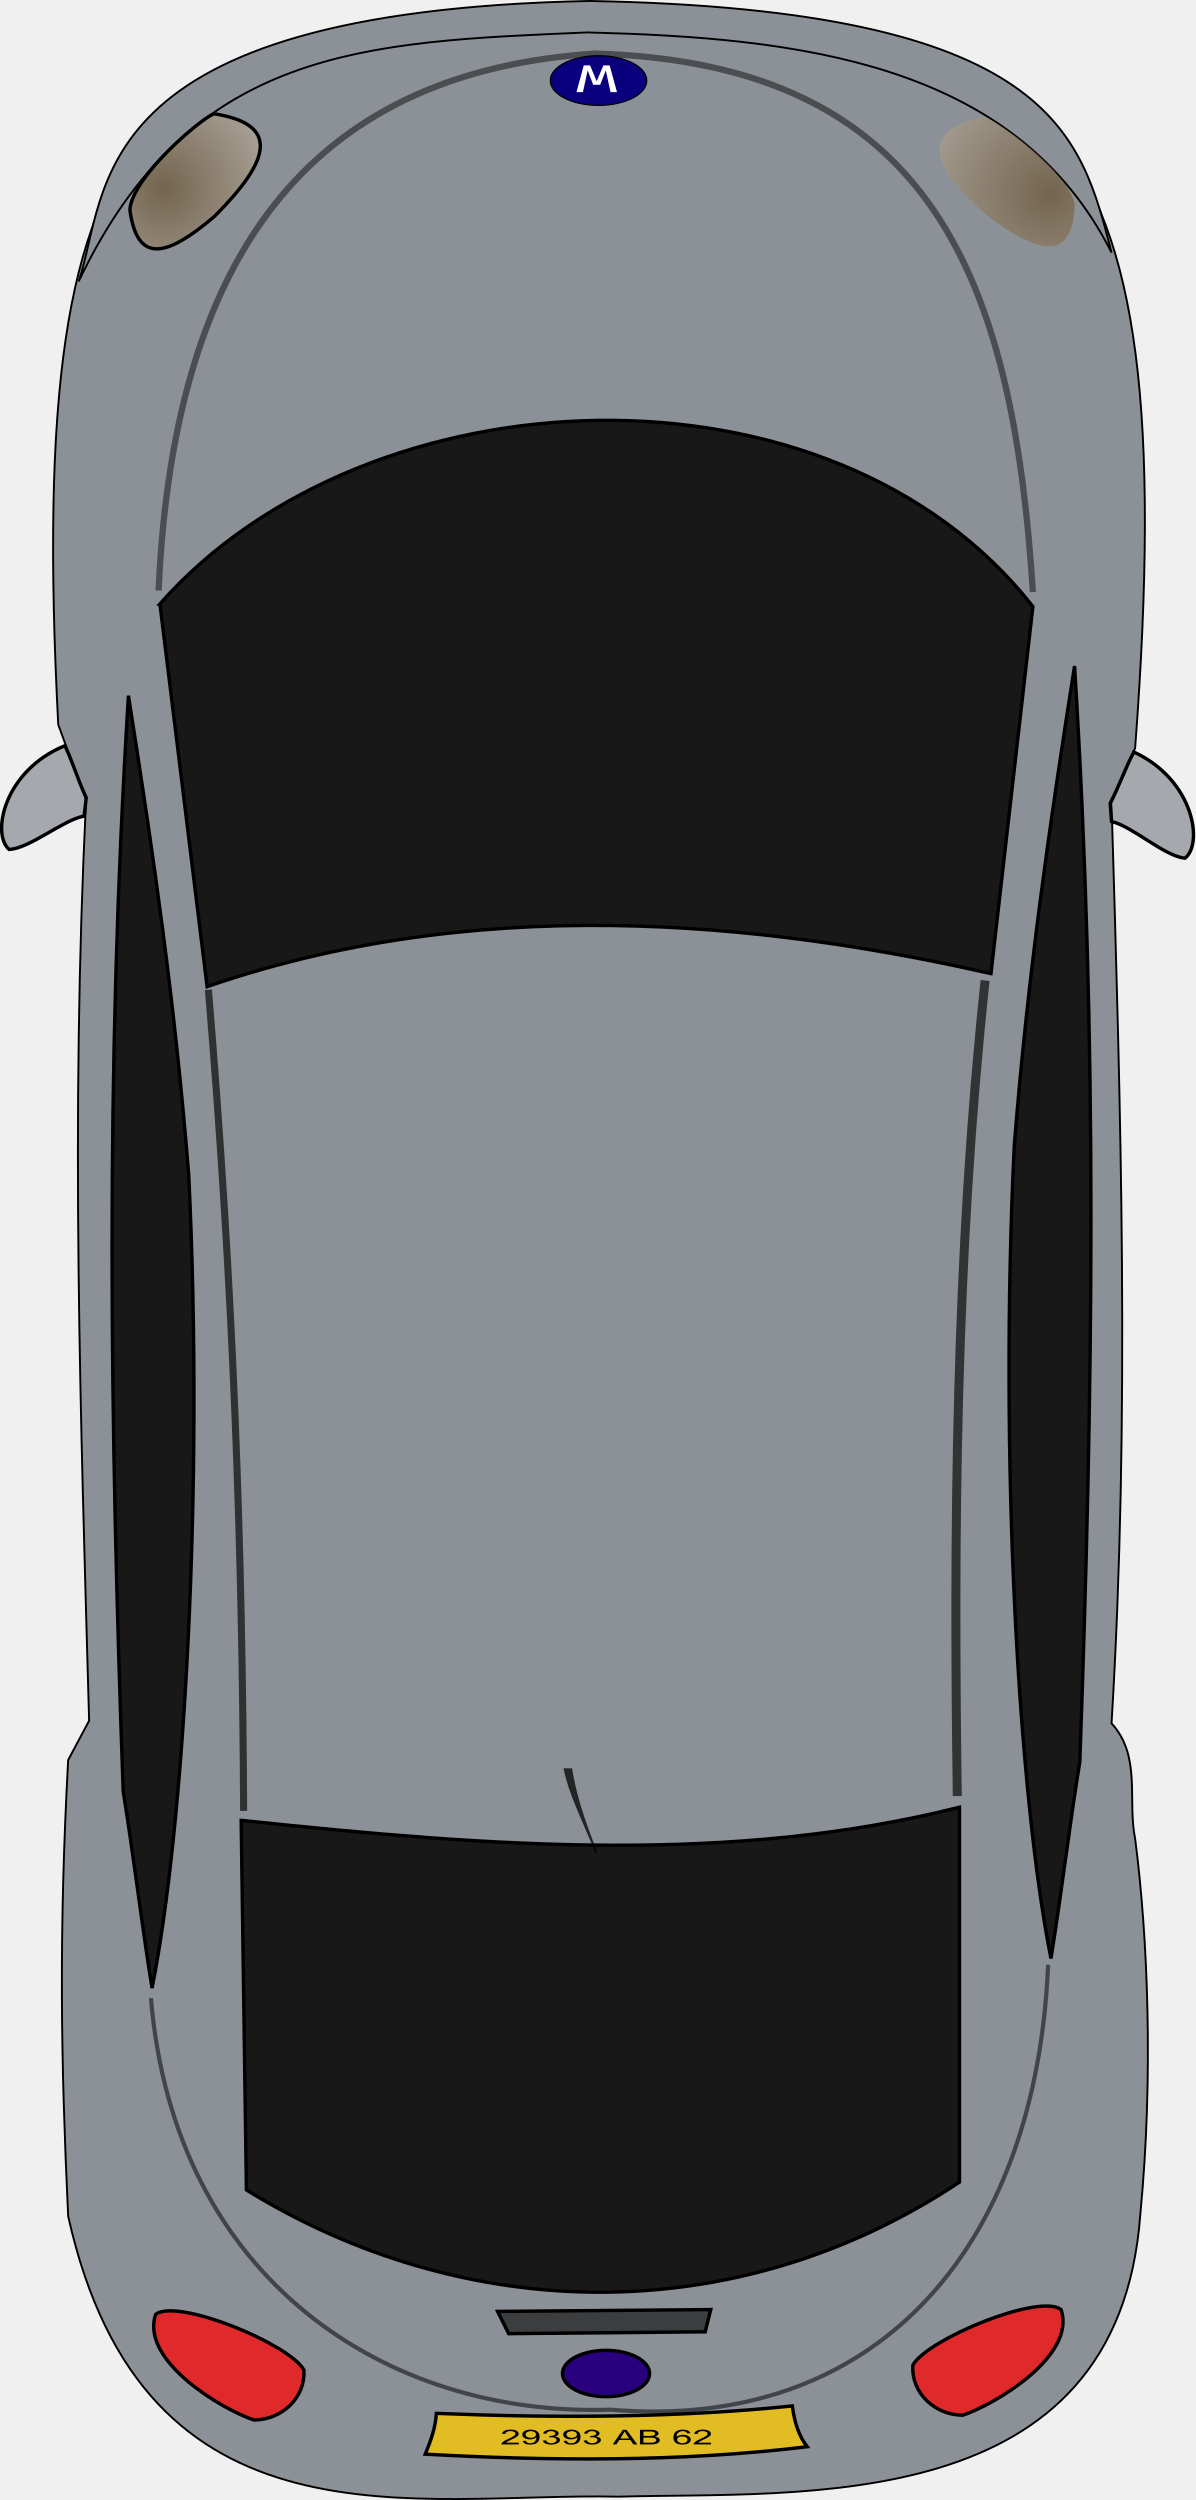
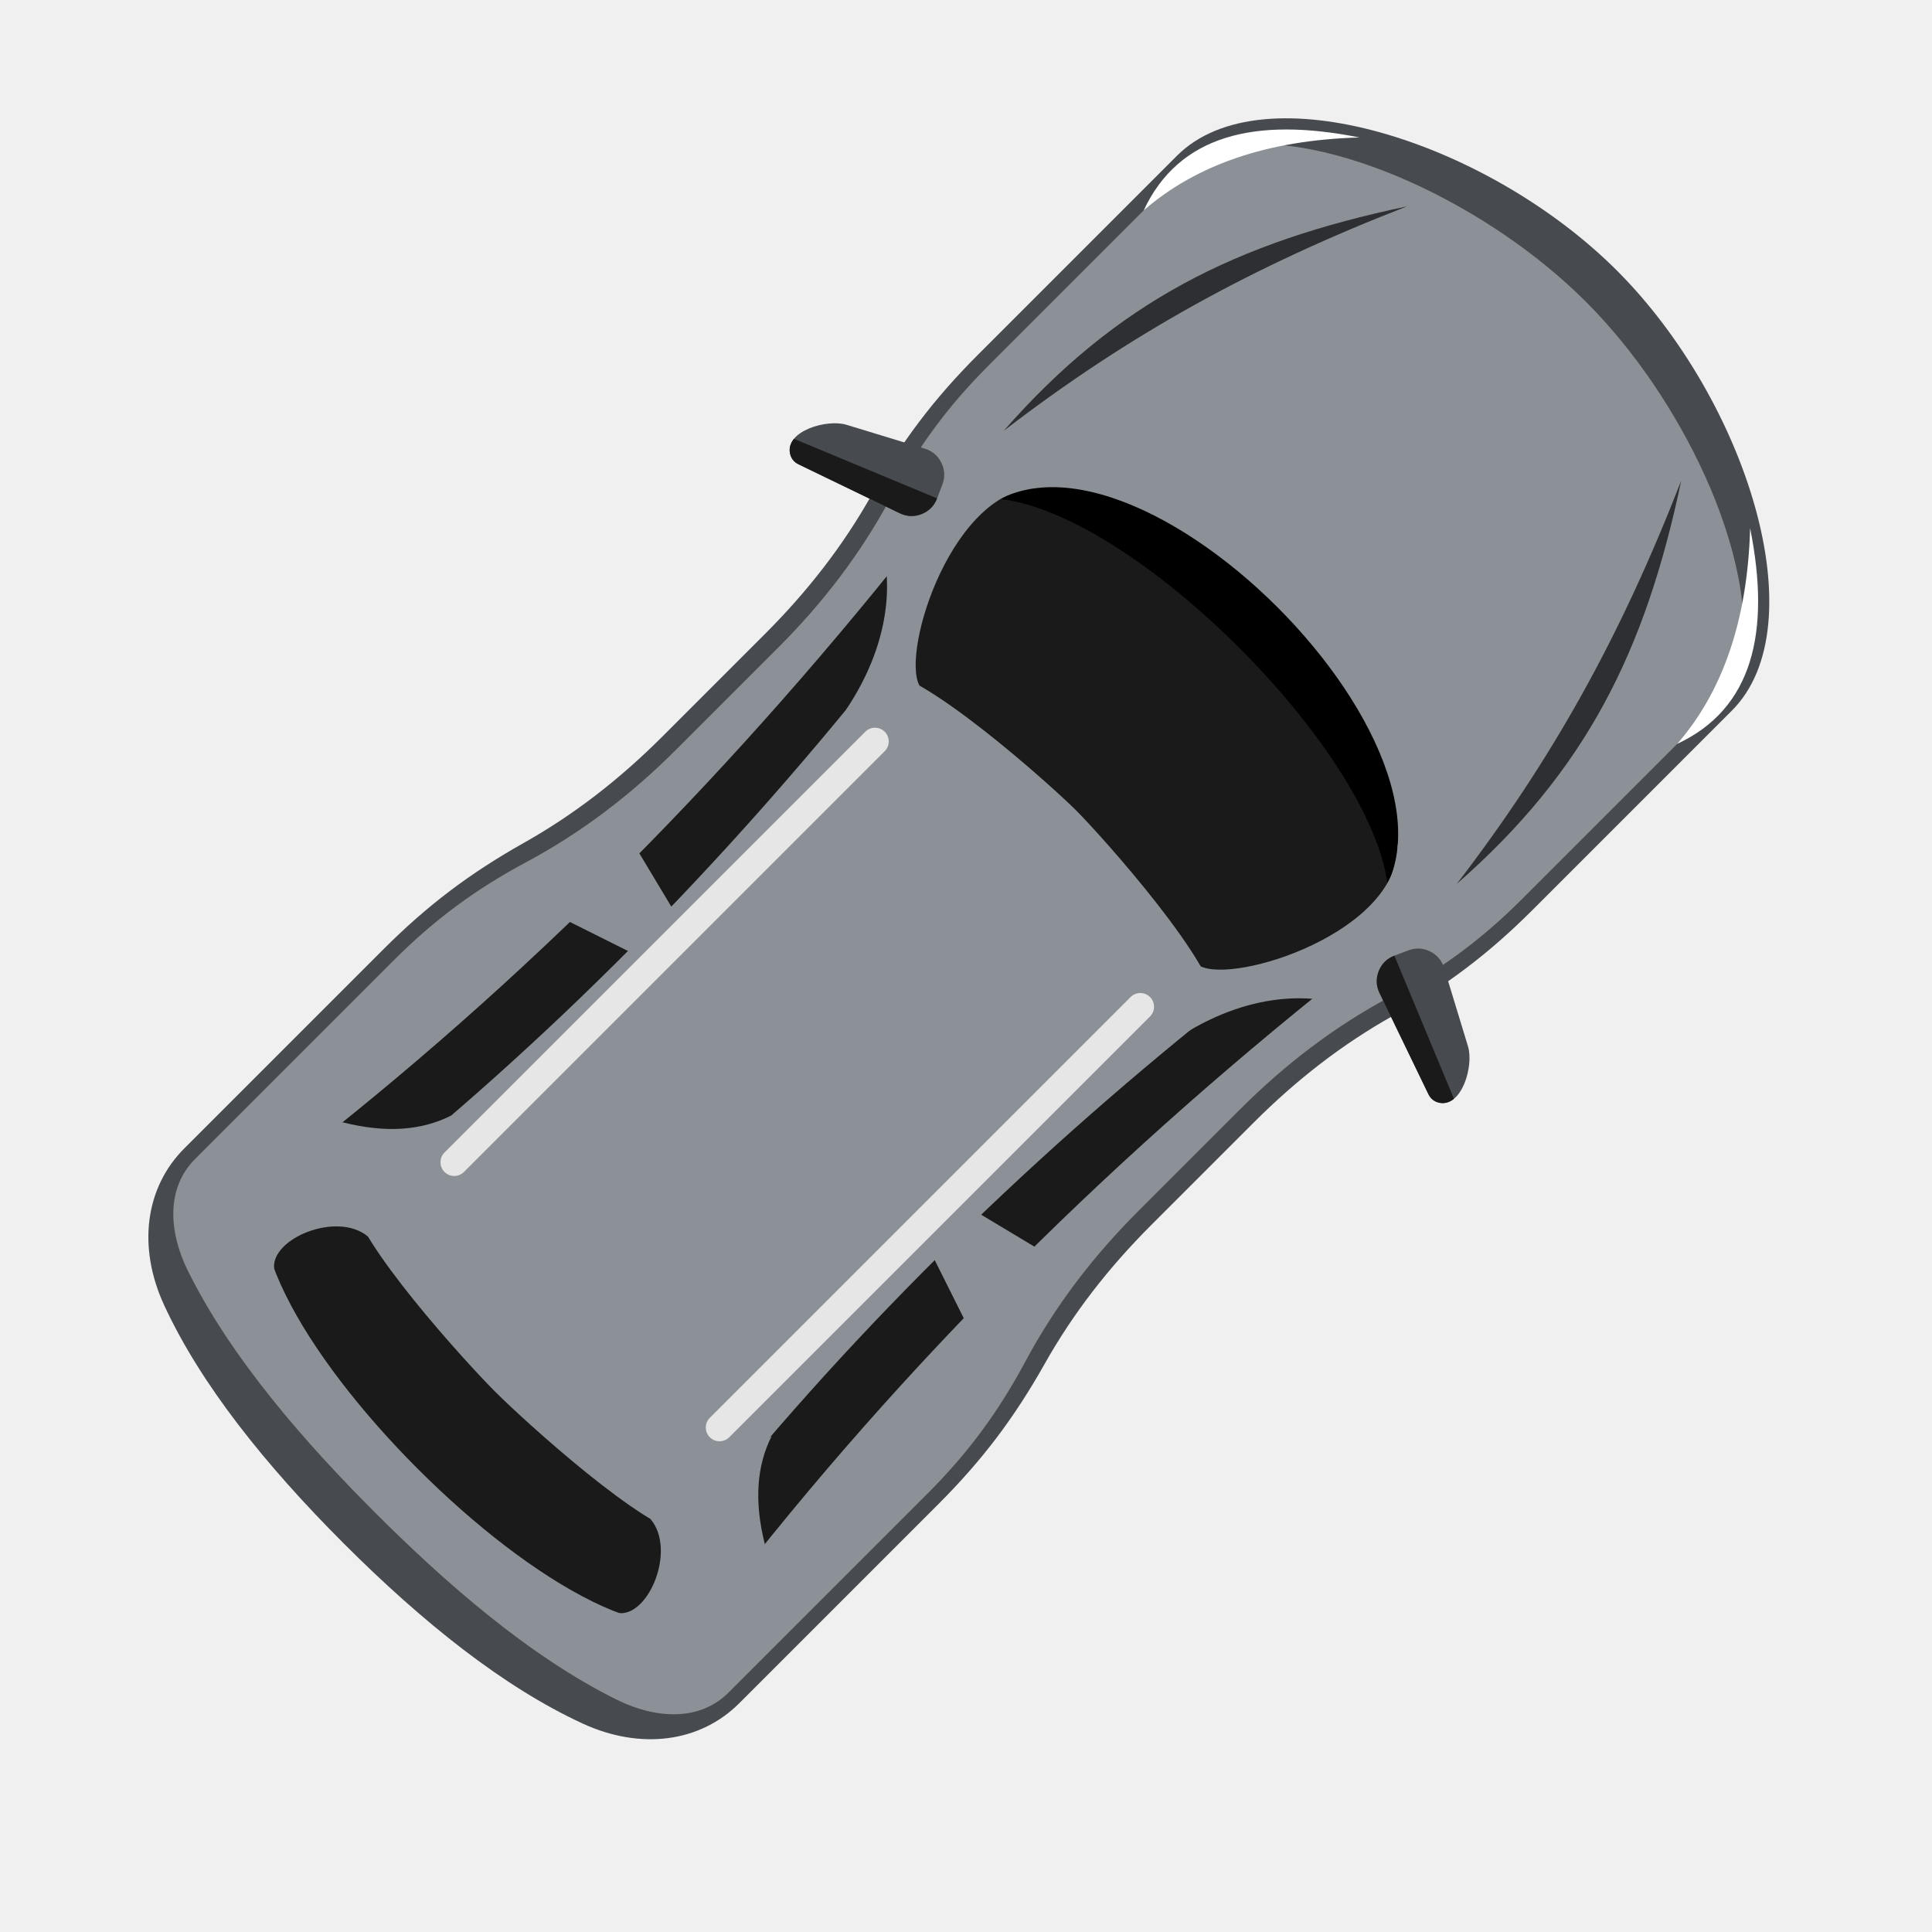
- <svg xmlns="http://www.w3.org/2000/svg" xmlns:xlink="http://www.w3.org/1999/xlink" id="svg1106" viewBox="0 0 464.05 970.73" version="1.0">
-   <defs id="defs1108">
-     <linearGradient id="linearGradient1257">
-       <stop id="stop1258" stop-color="#8c9197" offset="0" />
-       <stop id="stop1259" stop-color="#8c9197" offset="1" />
-     </linearGradient>
-     <linearGradient id="linearGradient1253">
-       <stop id="stop1254" stop-color="#6b5635" offset="0" />
-       <stop id="stop1255" stop-color="#fff" offset="1" />
-     </linearGradient>
-     <radialGradient id="radialGradient2569" fx="208.68" fy="107.57" xlink:href="#linearGradient1253" gradientUnits="userSpaceOnUse" cy="106.33" cx="209.53" gradientTransform="matrix(.98293 0 0 1.0174 -141.49 -36.096)" r="88.778" />
-     <radialGradient id="radialGradient2572" fx="538.56" fy="113.43" xlink:href="#linearGradient1253" gradientUnits="userSpaceOnUse" cy="113.83" cx="537.79" gradientTransform="matrix(1.0195 0 0 .98091 -141.49 -36.096)" r="110.57" />
-     <linearGradient id="linearGradient2575" y2="313.28" xlink:href="#linearGradient1257" gradientUnits="userSpaceOnUse" x2="193.83" gradientTransform="matrix(.90597 0 0 1.1038 -141.49 -36.096)" y1="313.28" x1="156.18" />
-     <linearGradient id="linearGradient2578" y2="310.08" xlink:href="#linearGradient1257" gradientUnits="userSpaceOnUse" x2="681" gradientTransform="matrix(.8892 0 0 1.1246 -141.49 -36.096)" y1="310.08" x1="643.23" />
-     <radialGradient id="radialGradient2584" xlink:href="#linearGradient1257" gradientUnits="userSpaceOnUse" cy="346.26" cx="565.16" gradientTransform="matrix(.66292 0 0 1.5085 -141.49 -36.096)" r="420.99" />
+ <svg xmlns="http://www.w3.org/2000/svg" version="1.1" id="svg16374" xml:space="preserve" width="800" height="800" viewBox="0 0 800 800">
+   <defs id="defs16378">
+     <clipPath clipPathUnits="userSpaceOnUse" id="clipPath16390">
+       <path d="M 0,600 H 600 V 0 H 0 Z" id="path16388" />
+     </clipPath>
  </defs>
-   <path id="path1228" d="m231.35 2.092c175.61 6.158 228.86 30.31 209.41 288.39-3.05 7.13-6.11 14.26-9.16 21.38 3.6 119.1 7.2 238.92 0 357.29 11.69 12.77 6.11 29.86 9.16 44.79 5 38.45 7.12 92.73 2.04 145.57-8.5 118.7-132.17 107.84-202.57 109.93-78.45-1.75-184.26 23.84-213.76-108.92-2.884-61.2-3.604-110.16-0.005-177.12 2.714-5.09 5.429-10.17 8.143-15.26-3.277-117.65-7.274-233.14-1.194-357.26-3.599-9.84-7.198-19.68-10.797-29.51-13.196-254.33 36.949-270.4 208.73-279.28z" fill-rule="evenodd" stroke="#000" stroke-width=".75" fill="url(#radialGradient2584)" />
-   <path id="path1234" d="m431.6 98.096c-37.32-74.309-122.49-83.47-203.59-85.506-86.18 3.733-154.04 5.429-197.47 96.7 11.872-34.606 0.336-104.84 198.49-108.92 179.84 3.398 190.69 51.58 202.57 97.726z" fill-rule="evenodd" stroke="#000" stroke-width=".75" fill="#8c9197" />
-   <path id="path1229" d="m62.092 234.5c80.418-91.28 260.59-99.08 338.97 1.02-5.43 47.5-10.86 95-16.28 142.51-73.97-16.63-190.7-34.27-304.36 5.09-6.113-49.54-12.22-99.08-18.328-148.62z" fill-rule="evenodd" fill-opacity=".831" stroke="#000" stroke-width="1pt" />
-   <path id="path1230" d="m93.648 706.82c99.082 10.52 191.03 16.96 278.91-5.09v145.56c-87.2 58.02-192.73 54.97-276.88 3.05-0.675-47.84-1.353-95.68-2.032-143.52z" fill-rule="evenodd" fill-opacity=".831" stroke="#000" stroke-width="1pt" />
-   <path id="path1232" d="m440.25 292.01c23.24 10.69 27.15 35.63 19.85 41.23-8.14-0.85-20.36-12.39-28.5-14.25-0.17-2.38-0.34-4.75-0.51-7.13 3.39-6.45 5.77-13.4 9.16-19.85z" fill-rule="evenodd" fill-opacity=".75" stroke="#000" stroke-width="1pt" fill="url(#linearGradient2578)" />
-   <path id="path1233" d="m25.21 289.54c-23.691 9.66-28.686 34.4-21.645 40.31 8.173-0.49 20.884-11.47 29.102-12.98 0.274-2.37 0.548-4.73 0.822-7.1-3.106-6.59-5.173-13.64-8.279-20.23z" fill-rule="evenodd" fill-opacity=".75" stroke="#000" stroke-width="1pt" fill="url(#linearGradient2575)" />
-   <path id="path1235" d="m381.72 45.164c-24.94 6.107-20.87 19.34 3.06 39.699 19.51 14.081 31.38 16.457 32.57-5.09-1.7-12.554-30.37-33.252-35.63-34.609z" fill-opacity=".75" fill="url(#radialGradient2572)" fill-rule="evenodd" />
-   <path id="path1236" d="m83.154 44.172c25.346 4.076 22.356 17.594 0.157 39.816-18.311 15.608-29.957 18.932-32.878-2.447 0.679-12.65 27.588-35.593 32.721-37.369z" fill-rule="evenodd" fill-opacity=".75" stroke="#000" stroke-width="1pt" fill="url(#radialGradient2569)" />
-   <path id="path1237" d="m49.877 270.13c-9.161 147.26-7.125 283.32-2.036 425.49 4.072 25.11 7.126 51.24 11.197 76.34 12.385-61.92 20.189-192.55 14.251-315.55-5.259-66.17-13.572-123.68-23.412-186.28z" fill-rule="evenodd" fill-opacity=".831" stroke="#000" stroke-width="1pt" />
-   <path id="path1238" d="m417.24 258.62c9.16 147.26 7.13 283.32 2.04 425.49-4.08 25.11-7.13 51.24-11.2 76.35-12.39-61.93-20.19-192.56-14.25-315.56 5.26-66.16 13.57-123.68 23.41-186.28z" fill-rule="evenodd" fill-opacity=".831" stroke="#000" stroke-width="1pt" />
-   <path id="path1239" d="m193.21 897.5l82.77-0.72-2.16 8.64-76.3 0.72-4.31-8.64z" fill-rule="evenodd" fill-opacity=".581" stroke="#000" stroke-width="1pt" />
-   <path id="path1241" d="m395.16 965.63a16.915 8.997 0 1 1 -33.83 0 16.915 8.997 0 1 1 33.83 0z" fill-rule="evenodd" transform="translate(-142.93 -44.013)" stroke="#000" stroke-width="1pt" fill="#29007d" />
-   <path id="path1242" d="m354.44 918.38c5.52-10.08 49.18-28.08 57.58-21.6 6 18-25.43 36.71-38.15 41.03-10.8 0-20.15-8.64-19.43-19.43z" fill-rule="evenodd" fill-opacity=".718" stroke="#000" stroke-width="1pt" fill="#f00" />
-   <path id="path1243" d="m118 920.24c-5.52-10.08-49.183-28.07-57.58-21.59-5.999 17.99 25.432 36.71 38.148 41.02 10.792 0 20.152-8.63 19.432-19.43z" fill-rule="evenodd" fill-opacity=".718" stroke="#000" stroke-width="1pt" fill="#f00" />
-   <path id="path1244" d="m382.51 380.7c-11.52 107.97-12.24 214.49-10.8 316.7" stroke-opacity=".645" stroke="#000" stroke-width="3.5" fill="none" />
-   <path id="path1245" d="m80.92 384.3c9.837 117.8 13.196 217.61 13.676 318.86" stroke-opacity=".661" stroke="#000" stroke-width="2.75" fill="none" />
-   <path id="path1250" d="m222.3 686.63c-0.46-1.01 0.24 2.22 0.44 3.31 0.4 2.18 0.89 4.33 1.44 6.47 1.64 6.36 3.81 12.52 6.14 18.64 0.57 1.44 1.15 2.88 1.73 4.31l-0.83 0.16c-0.6-1.44-1.2-2.87-1.79-4.3-3.68-9.03-8.73-18.93-10.62-28.59h3.49z" fill-opacity=".75" />
-   <path id="path1251" d="m169.45 937.09c-0.36 5.64-2.16 10.56-4.32 15.84 47.63 2.63 99.21 3.11 148.28-2.88-3-3.84-4.92-9.12-5.76-15.84-43.91 4.56-91.41 4.8-138.2 2.88z" fill-rule="evenodd" stroke="#000" stroke-width="1pt" fill="#e1bd23" />
-   <path id="path1271" d="m393.72 74.536a18.714 11.157 0 1 1 -37.43 0 18.714 11.157 0 1 1 37.43 0z" fill-rule="evenodd" transform="matrix(1 0 0 .86614 -142.6 -33.28)" stroke="#000" stroke-width=".5" fill="#0a007d" />
-   <path id="text1272" d="m165.31-48.445h1.86l1.35 11.427 1.6-7.561h1.99l1.62 7.58 1.35-11.446h1.86l-2.11 14.077h-1.8l-1.91-8.363-1.9 8.363h-1.81l-2.1-14.077z" fill="#fff" transform="scale(1.354 -.73854)" />
-   <path id="path1276" d="m61.583 229.32c6.108-136.88 64.127-201.57 169.49-208.52 130.97 3.917 162.19 87.5 169.99 209.06" stroke-opacity=".468" stroke="#000" stroke-width="2.434" fill="none" />
-   <path id="text1278" d="m150.49 1269.6v0.9h-5.05c0-0.2 0.03-0.4 0.11-0.7 0.13-0.3 0.34-0.6 0.62-1 0.28-0.3 0.69-0.7 1.23-1.1 0.83-0.7 1.39-1.2 1.68-1.6s0.43-0.8 0.43-1.2c0-0.3-0.13-0.7-0.39-0.9-0.27-0.3-0.62-0.4-1.04-0.4-0.45 0-0.81 0.1-1.08 0.4-0.28 0.3-0.41 0.7-0.42 1.1l-0.96-0.1c0.07-0.7 0.32-1.2 0.75-1.6s1-0.6 1.73-0.6 1.31 0.2 1.74 0.6c0.42 0.5 0.64 1 0.64 1.6 0 0.3-0.07 0.6-0.19 0.9-0.13 0.3-0.33 0.6-0.62 0.9s-0.77 0.8-1.45 1.3c-0.56 0.5-0.92 0.8-1.08 1s-0.29 0.3-0.39 0.5h3.74zm1.15-0.9l0.9-0.1c0.07 0.5 0.22 0.8 0.44 1 0.21 0.2 0.49 0.3 0.82 0.3 0.29 0 0.54-0.1 0.76-0.2 0.22-0.2 0.39-0.3 0.53-0.6 0.14-0.2 0.26-0.5 0.35-0.9 0.1-0.3 0.14-0.7 0.14-1.1v-0.2c-0.19 0.3-0.45 0.5-0.77 0.7s-0.68 0.3-1.05 0.3c-0.64 0-1.17-0.2-1.61-0.7-0.43-0.4-0.65-1-0.65-1.8s0.23-1.4 0.68-1.9c0.46-0.4 1.03-0.7 1.72-0.7 0.49 0 0.95 0.2 1.36 0.4 0.41 0.3 0.72 0.7 0.93 1.2 0.22 0.5 0.32 1.2 0.32 2.1 0 1-0.1 1.8-0.31 2.4-0.22 0.5-0.53 1-0.95 1.3s-0.91 0.4-1.47 0.4c-0.6 0-1.08-0.1-1.46-0.5-0.38-0.3-0.61-0.8-0.68-1.4zm3.83-3.3c0-0.6-0.14-1-0.43-1.3-0.28-0.3-0.63-0.5-1.03-0.5-0.42 0-0.78 0.2-1.09 0.5-0.31 0.4-0.46 0.8-0.46 1.3s0.15 0.9 0.44 1.2 0.65 0.5 1.08 0.5c0.44 0 0.79-0.2 1.07-0.5s0.42-0.7 0.42-1.2zm1.97 3.1l0.93-0.1c0.11 0.5 0.29 0.9 0.55 1.1s0.57 0.4 0.95 0.4c0.44 0 0.81-0.2 1.11-0.5 0.31-0.3 0.46-0.7 0.46-1.1 0-0.5-0.14-0.8-0.42-1.1-0.29-0.3-0.64-0.4-1.08-0.4-0.17 0-0.39 0-0.66 0.1l0.11-0.8h0.15c0.4 0 0.76-0.1 1.07-0.3 0.32-0.2 0.48-0.6 0.48-1 0-0.3-0.11-0.6-0.35-0.9-0.23-0.2-0.53-0.3-0.9-0.3-0.36 0-0.66 0.1-0.91 0.4-0.24 0.2-0.4 0.5-0.46 1l-0.94-0.2c0.11-0.6 0.37-1.1 0.78-1.4 0.41-0.4 0.91-0.6 1.51-0.6 0.42 0 0.8 0.1 1.15 0.3s0.62 0.4 0.81 0.7c0.18 0.3 0.28 0.7 0.28 1s-0.09 0.6-0.27 0.9-0.44 0.5-0.78 0.7c0.45 0.1 0.8 0.3 1.05 0.6s0.37 0.8 0.37 1.2c0 0.7-0.24 1.3-0.73 1.7-0.48 0.5-1.1 0.7-1.84 0.7-0.67 0-1.23-0.2-1.67-0.6s-0.69-0.9-0.75-1.5zm6.06 0.2l0.9-0.1c0.08 0.5 0.23 0.8 0.44 1 0.22 0.2 0.49 0.3 0.83 0.3 0.29 0 0.54-0.1 0.76-0.2 0.21-0.2 0.39-0.3 0.53-0.6 0.14-0.2 0.25-0.5 0.35-0.9 0.09-0.3 0.14-0.7 0.14-1.1 0 0 0-0.1-0.01-0.2-0.18 0.3-0.44 0.5-0.76 0.7-0.33 0.2-0.68 0.3-1.06 0.3-0.63 0-1.16-0.2-1.6-0.7-0.44-0.4-0.66-1-0.66-1.8s0.23-1.4 0.69-1.9c0.45-0.4 1.02-0.7 1.71-0.7 0.5 0 0.95 0.2 1.36 0.4 0.41 0.3 0.73 0.7 0.94 1.2s0.32 1.2 0.32 2.1c0 1-0.11 1.8-0.32 2.4-0.21 0.5-0.52 1-0.94 1.3s-0.91 0.4-1.47 0.4c-0.6 0-1.09-0.1-1.46-0.5-0.38-0.3-0.61-0.8-0.69-1.4zm3.84-3.3c0-0.6-0.14-1-0.43-1.3s-0.63-0.5-1.03-0.5c-0.42 0-0.78 0.2-1.09 0.5-0.31 0.4-0.46 0.8-0.46 1.3s0.14 0.9 0.44 1.2c0.29 0.3 0.65 0.5 1.08 0.5s0.79-0.2 1.07-0.5 0.42-0.7 0.42-1.2zm1.96 3.1l0.94-0.1c0.11 0.5 0.29 0.9 0.55 1.1s0.57 0.4 0.94 0.4c0.44 0 0.81-0.2 1.12-0.5 0.3-0.3 0.45-0.7 0.45-1.1 0-0.5-0.14-0.8-0.42-1.1s-0.64-0.4-1.07-0.4c-0.18 0-0.4 0-0.66 0.1l0.1-0.8h0.15c0.4 0 0.76-0.1 1.08-0.3s0.48-0.6 0.48-1c0-0.3-0.12-0.6-0.35-0.9-0.23-0.2-0.53-0.3-0.9-0.3-0.36 0-0.67 0.1-0.91 0.4-0.24 0.2-0.4 0.5-0.47 1l-0.94-0.2c0.12-0.6 0.38-1.1 0.79-1.4 0.4-0.4 0.91-0.6 1.51-0.6 0.42 0 0.8 0.1 1.15 0.3s0.62 0.4 0.8 0.7c0.19 0.3 0.28 0.7 0.28 1s-0.09 0.6-0.26 0.9c-0.18 0.3-0.44 0.5-0.79 0.7 0.45 0.1 0.8 0.3 1.05 0.6s0.38 0.8 0.38 1.2c0 0.7-0.25 1.3-0.73 1.7-0.49 0.5-1.1 0.7-1.84 0.7-0.67 0-1.23-0.2-1.67-0.6s-0.7-0.9-0.76-1.5zm8.43 2l2.93-7.6h1.08l3.13 7.6h-1.15l-0.89-2.3h-3.19l-0.84 2.3h-1.07zm2.2-3.1h2.58l-0.79-2.1c-0.24-0.7-0.43-1.2-0.54-1.6-0.1 0.5-0.24 0.9-0.41 1.4l-0.84 2.3zm5.71 3.1v-7.6h2.86c0.59 0 1.06 0 1.41 0.2s0.63 0.4 0.82 0.7c0.2 0.3 0.3 0.7 0.3 1s-0.08 0.7-0.26 0.9c-0.18 0.3-0.45 0.6-0.8 0.7 0.46 0.2 0.81 0.4 1.06 0.7 0.25 0.4 0.37 0.7 0.37 1.2 0 0.3-0.07 0.7-0.22 1s-0.34 0.5-0.56 0.7-0.5 0.3-0.84 0.4c-0.33 0.1-0.74 0.1-1.23 0.1h-2.91zm1.01-4.4h1.65c0.45 0 0.77-0.1 0.96-0.1 0.26-0.1 0.45-0.2 0.58-0.4s0.2-0.4 0.2-0.7c0-0.2-0.06-0.4-0.18-0.6s-0.3-0.4-0.52-0.4c-0.23-0.1-0.62-0.1-1.16-0.1h-1.53v2.3zm0 3.5h2.59c0.23-0.1 0.43-0.2 0.58-0.2 0.16-0.1 0.29-0.3 0.39-0.5s0.15-0.4 0.15-0.6c0-0.3-0.08-0.5-0.22-0.8-0.15-0.2-0.35-0.3-0.61-0.4s-0.63-0.1-1.11-0.1h-1.77v2.6zm13.59-4.9l-0.93 0.1c-0.08-0.4-0.2-0.6-0.36-0.8-0.25-0.3-0.56-0.4-0.93-0.4-0.3 0-0.56 0.1-0.79 0.3-0.29 0.2-0.53 0.5-0.7 0.9s-0.25 1-0.26 1.8c0.22-0.4 0.5-0.6 0.83-0.8 0.32-0.2 0.66-0.3 1.02-0.3 0.63 0 1.16 0.3 1.6 0.7 0.44 0.5 0.66 1.1 0.66 1.8 0 0.5-0.11 0.9-0.31 1.4-0.21 0.4-0.49 0.7-0.85 0.9-0.37 0.2-0.78 0.3-1.23 0.3-0.78 0-1.42-0.3-1.91-0.8-0.5-0.6-0.74-1.6-0.74-2.9 0-1.4 0.27-2.5 0.81-3.2 0.48-0.6 1.12-0.9 1.93-0.9 0.6 0 1.09 0.2 1.47 0.5 0.38 0.4 0.61 0.8 0.69 1.4zm-3.82 3.3c0 0.3 0.06 0.7 0.2 1 0.14 0.2 0.33 0.5 0.58 0.6 0.24 0.2 0.5 0.3 0.77 0.3 0.4 0 0.74-0.2 1.02-0.5 0.29-0.3 0.43-0.8 0.43-1.3s-0.14-1-0.42-1.3-0.64-0.4-1.07-0.4c-0.42 0-0.78 0.1-1.07 0.4-0.3 0.3-0.44 0.7-0.44 1.2zm9.82 1.6v0.9h-5.05c0-0.2 0.03-0.4 0.11-0.7 0.13-0.3 0.34-0.6 0.62-1 0.28-0.3 0.69-0.7 1.22-1.1 0.83-0.7 1.39-1.2 1.69-1.6 0.29-0.4 0.43-0.8 0.43-1.2 0-0.3-0.13-0.7-0.4-0.9-0.26-0.3-0.61-0.4-1.03-0.4-0.46 0-0.82 0.1-1.09 0.4s-0.4 0.7-0.41 1.1l-0.96-0.1c0.07-0.7 0.31-1.2 0.74-1.6s1.01-0.6 1.74-0.6 1.31 0.2 1.74 0.6c0.42 0.5 0.64 1 0.64 1.6 0 0.3-0.07 0.6-0.19 0.9-0.13 0.3-0.33 0.6-0.62 0.9s-0.78 0.8-1.45 1.3c-0.56 0.5-0.92 0.8-1.08 1s-0.29 0.3-0.4 0.5h3.75z" transform="scale(1.3386 .74706)" />
-   <path id="path1281" d="m406.98 762.9c-4.8 112.29-68.62 181.39-169.87 172.75-86.85 2.88-169.39-50.38-178.5-159.79" stroke-opacity=".524" stroke="#000" stroke-width="1.625" fill="none" />
+   <g id="g16382" transform="matrix(1.333333,0,0,-1.333333,0,800)">
+     <g id="g16384">
+       <g id="g16386" clip-path="url(#clipPath16390)">
+         <path d="m 270.654,446.218 c -8.761,-15.558 -19.636,-29.65 -33.123,-43.137 l -31.728,-31.727 c -13.487,-13.488 -27.578,-24.363 -43.136,-33.123 -16.86,-9.494 -30.009,-19.457 -43.554,-33.003 L 57.249,243.363 C 45.04,231.156 42.663,212.67 50.98,194.661 c 11.323,-24.513 31.345,-49.573 55.832,-74.059 24.487,-24.488 49.548,-44.508 74.061,-55.831 18.009,-8.32 36.494,-5.94 48.703,6.267 l 61.861,61.862 c 13.545,13.545 23.508,26.695 33.004,43.555 8.758,15.558 19.637,29.652 33.125,43.14 l 31.725,31.724 c 13.488,13.49 27.58,24.364 43.139,33.126 16.859,9.494 30.011,19.457 43.556,33.004 l 61.86,61.862 c 26.605,26.604 4.515,96.448 -35.68,136.645 -40.197,40.195 -110.039,62.285 -136.645,35.681 l -61.865,-61.866 c -13.544,-13.543 -23.509,-26.693 -33.002,-43.553" style="fill:#474a4e;fill-opacity:1;fill-rule:evenodd;stroke:none" id="path16392" />
+         <path d="m 276.625,445.446 c 8.407,15.705 17.837,28.492 30.352,41.007 l 61.865,61.864 c 8.81,8.813 26.361,7.625 38.211,5.307 20.713,-4.055 42.388,-14.431 60.156,-26.532 8.992,-6.125 17.578,-13.074 25.299,-20.795 7.721,-7.72 14.67,-16.305 20.795,-25.298 12.101,-17.769 22.476,-39.443 26.531,-60.156 2.318,-11.851 3.508,-29.401 -5.307,-38.214 L 472.664,320.768 C 460.15,308.254 447.363,298.822 431.658,290.414 414.293,281.118 398.953,269.325 385.119,255.49 L 353.395,223.766 C 339.561,209.933 327.766,194.591 318.469,177.227 310.063,161.521 300.632,148.733 288.118,136.22 L 226.253,74.356 c -9.106,-9.107 -22.773,-8.091 -34.55,-2.292 -27.329,13.466 -53.649,36.611 -75.234,58.196 -21.584,21.583 -44.728,47.902 -58.192,75.232 -5.803,11.778 -6.819,25.443 2.29,34.552 l 61.865,61.865 c 12.514,12.514 25.302,21.945 41.006,30.353 17.364,9.295 32.703,21.088 46.536,34.92 l 31.728,31.726 c 13.833,13.834 25.627,29.174 34.923,46.538" style="fill:#8c9197;fill-opacity:1;fill-rule:evenodd;stroke:none" id="path16394" />
+         <path d="M 301.176,437.699 C 344.504,486.506 471.619,359.83 423.51,315.366 382.732,356.142 341.953,396.921 301.176,437.699" style="fill:#000000;fill-opacity:1;fill-rule:evenodd;stroke:none" id="path16396" />
+         <path d="M 288.236,437.14 C 229.357,362.047 163.243,294.919 88.447,237.35 c -19.688,-15.154 6.446,-58.696 41.339,-93.558 34.861,-34.893 78.403,-61.025 93.556,-41.338 57.572,74.794 124.697,140.909 199.791,199.789 21.806,17.098 -3.354,61.702 -38.307,96.59 -34.887,34.952 -79.49,60.113 -96.59,38.307" style="fill:#1a1a1a;fill-opacity:1;fill-rule:evenodd;stroke:none" id="path16398" />
+         <path d="m 272.482,391.576 c 12.387,1.822 54,-35.538 61.776,-43.312 7.775,-7.774 45.135,-49.387 43.312,-61.775 C 317.188,238.18 261.958,183.902 214.01,123.186 c -13.486,1.178 -51.341,35.716 -60.227,44.603 -8.888,8.888 -43.426,46.741 -44.605,60.229 60.718,47.947 114.995,103.176 163.304,163.558" style="fill:#8c9197;fill-opacity:1;fill-rule:evenodd;stroke:none" id="path16400" />
+         <path d="m 285.542,387.092 c -5.823,10.698 10.546,62.014 37.599,61.458 -9.346,12.052 -36.367,7.368 -49.738,-16.797 3.163,-9.278 4.72,-29.152 -10.635,-52.149 2.068,-4.966 14.82,-2.485 22.774,7.488" style="fill:#8c9197;fill-opacity:1;fill-rule:evenodd;stroke:none" id="path16402" />
+         <path d="m 140.133,253.561 c -8.949,-4.533 -19.972,-5.606 -33.75,-2.09 -21.714,-7.782 -45.846,-14.342 -21.239,-45.492 -1.156,9.372 19.567,17.987 29.124,10.005 8.622,12.526 17.243,25.051 25.865,37.577" style="fill:#8c9197;fill-opacity:1;fill-rule:evenodd;stroke:none" id="path16404" />
+         <path d="m 239.66,154.032 c -4.533,-8.948 -5.606,-19.97 -2.09,-33.748 -7.781,-21.716 -14.342,-45.847 -45.489,-21.24 9.37,-1.157 17.986,19.568 10.003,29.127 12.525,8.62 25.05,17.24 37.576,25.861" style="fill:#8c9197;fill-opacity:1;fill-rule:evenodd;stroke:none" id="path16406" />
+         <path d="M 268.725,372.754 138.045,242.075 c -1.66,-1.66 -1.66,-4.375 0,-6.034 l 0.001,-0.002 c 1.662,-1.659 4.375,-1.659 6.035,0 l 130.68,130.679 c 1.659,1.661 1.659,4.375 -0.002,6.036 -1.659,1.659 -4.374,1.659 -6.034,0" style="fill:#e6e6e6;fill-opacity:1;fill-rule:evenodd;stroke:none" id="path16408" />
+         <path d="M 351.117,290.363 220.438,159.684 c -1.661,-1.66 -1.66,-4.374 0,-6.035 1.659,-1.66 4.374,-1.66 6.035,0 l 130.679,130.678 c 1.659,1.659 1.659,4.376 -0.002,6.036 -1.66,1.659 -4.375,1.659 -6.033,0" style="fill:#e6e6e6;fill-opacity:1;fill-rule:evenodd;stroke:none" id="path16410" />
+         <path d="m 210.478,315.111 -14.486,24.145 -23.388,-23.39 25.953,-12.976 z" style="fill:#8c9197;fill-opacity:1;fill-rule:evenodd;stroke:none" id="path16412" />
+         <path d="m 300.006,225.582 24.144,-14.485 -23.389,-23.389 -12.977,25.954 z" style="fill:#8c9197;fill-opacity:1;fill-rule:evenodd;stroke:none" id="path16414" />
+         <path d="m 452.404,325.488 c 40.196,35.198 58.58,72.287 69.715,125.246 -18.805,-48.357 -39.922,-86.463 -69.715,-125.246 M 311.697,466.194 c 35.199,40.197 72.289,58.582 125.246,69.715 -48.355,-18.804 -86.461,-39.922 -125.246,-69.715" style="fill:#2e2f32;fill-opacity:1;fill-rule:evenodd;stroke:none" id="path16416" />
+         <path d="m 422.189,557.305 c -32.595,6.518 -56.13,0.621 -66.998,-22.636 16.207,14.068 38.319,21.846 66.998,22.636" style="fill:#ffffff;fill-opacity:1;fill-rule:evenodd;stroke:none" id="path16418" />
+         <path d="m 543.516,435.979 c 6.519,-32.596 0.621,-56.132 -22.637,-66.999 14.068,16.207 21.846,38.32 22.637,66.999" style="fill:#ffffff;fill-opacity:1;fill-rule:evenodd;stroke:none" id="path16420" />
+         <path d="m 372.6,300.033 c 10.701,-5.823 62.015,10.546 61.459,37.599 12.052,-9.346 7.369,-36.368 -16.797,-49.737 -9.278,3.161 -29.153,4.719 -52.147,-10.636 -4.969,2.067 -2.488,14.82 7.485,22.774" style="fill:#8c9197;fill-opacity:1;fill-rule:evenodd;stroke:none" id="path16422" />
+         <path d="m 287.216,460.658 -24.316,7.415 c -6.135,1.87 -18.921,-1.905 -17.565,-8.837 0.303,-1.545 1.227,-2.745 2.644,-3.429 l 31.438,-15.199 c 2.216,-1.071 4.529,-1.154 6.819,-0.244 2.287,0.91 3.911,2.56 4.787,4.862 l 1.641,4.315 c 0.866,2.275 0.758,4.556 -0.313,6.74 -1.07,2.186 -2.808,3.666 -5.135,4.377" style="fill:#474a4e;fill-opacity:1;fill-rule:evenodd;stroke:none" id="path16424" />
+         <path d="m 246.572,463.716 c -1.055,-1.28 -1.568,-2.785 -1.237,-4.48 0.303,-1.545 1.227,-2.745 2.644,-3.429 l 31.438,-15.199 c 2.216,-1.071 4.529,-1.154 6.819,-0.244 2.287,0.91 3.911,2.56 4.787,4.862 z" style="fill:#1a1a1a;fill-opacity:1;fill-rule:evenodd;stroke:none" id="path16426" />
+         <path d="m 448.475,299.399 7.416,-24.315 c 1.869,-6.135 -1.907,-18.923 -8.838,-17.566 -1.545,0.302 -2.744,1.228 -3.43,2.645 l -15.197,31.436 c -1.072,2.216 -1.155,4.531 -0.244,6.819 0.91,2.287 2.558,3.913 4.861,4.787 l 4.314,1.642 c 2.276,0.865 4.557,0.759 6.741,-0.311 2.187,-1.071 3.666,-2.808 4.377,-5.137" style="fill:#474a4e;fill-opacity:1;fill-rule:evenodd;stroke:none" id="path16428" />
+         <path d="m 451.533,258.755 c -1.281,-1.054 -2.785,-1.568 -4.48,-1.237 -1.545,0.302 -2.744,1.228 -3.43,2.645 l -15.197,31.436 c -1.072,2.216 -1.155,4.531 -0.244,6.819 0.91,2.287 2.558,3.913 4.861,4.787 z" style="fill:#1a1a1a;fill-opacity:1;fill-rule:evenodd;stroke:none" id="path16430" />
+       </g>
+     </g>
+   </g>
</svg>
